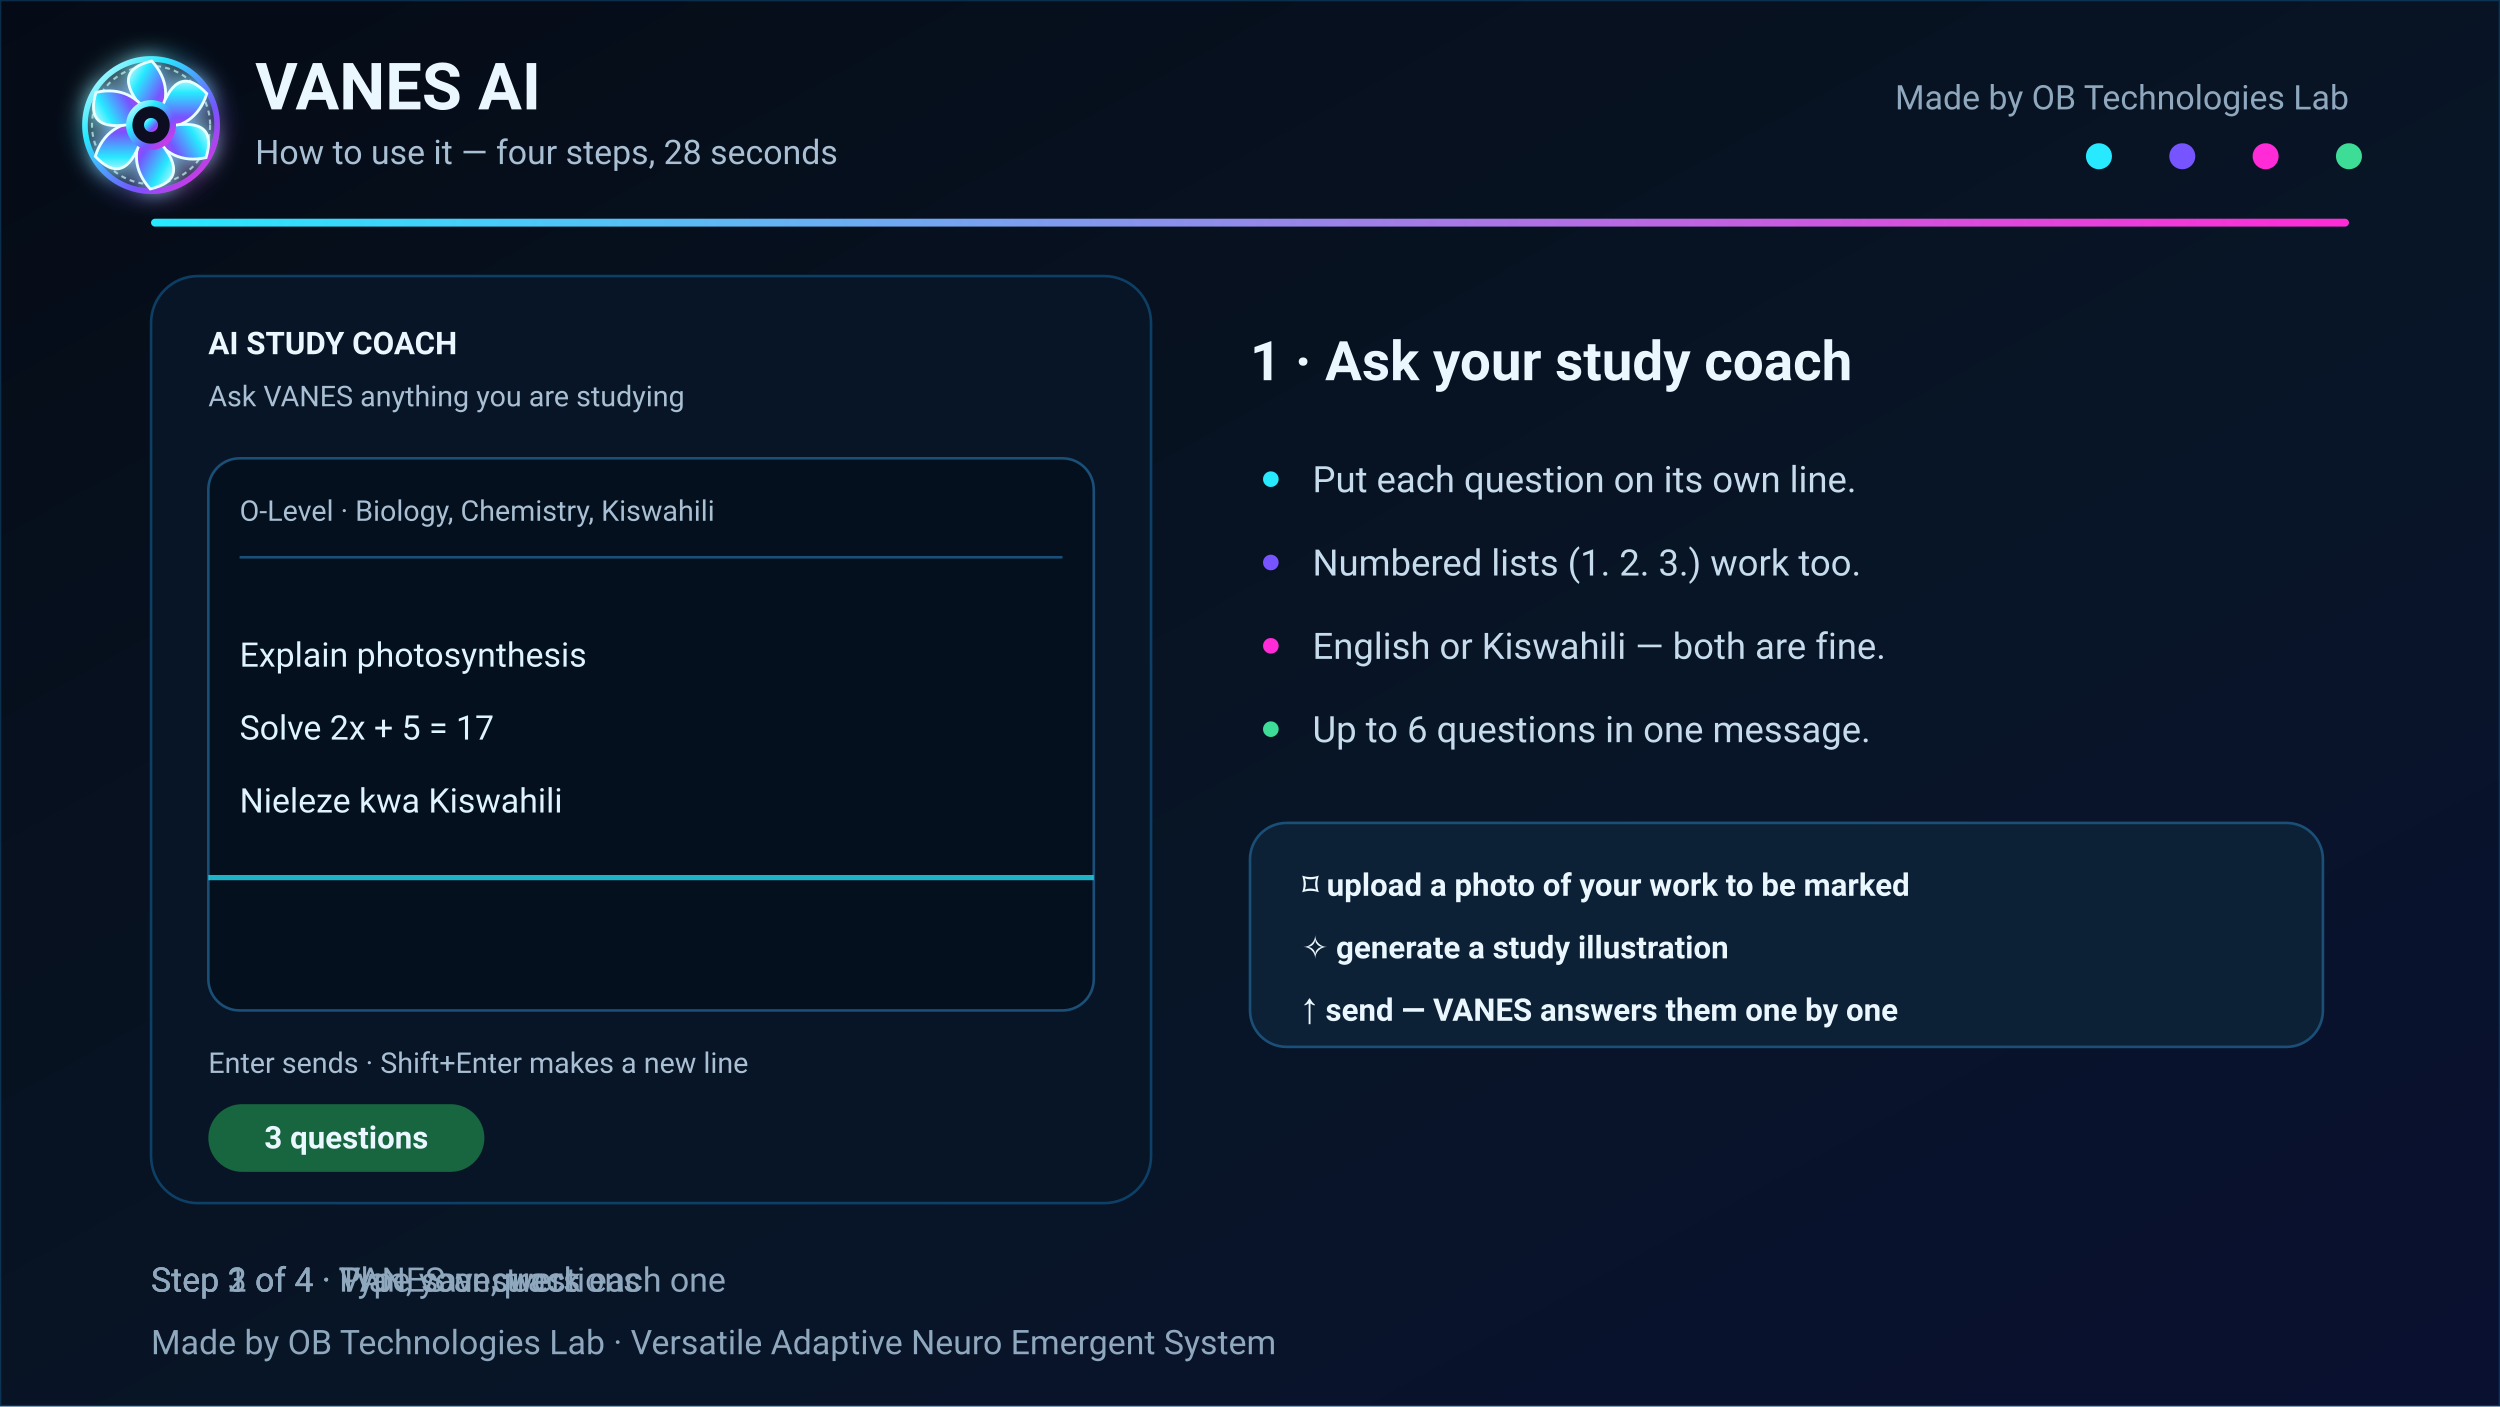
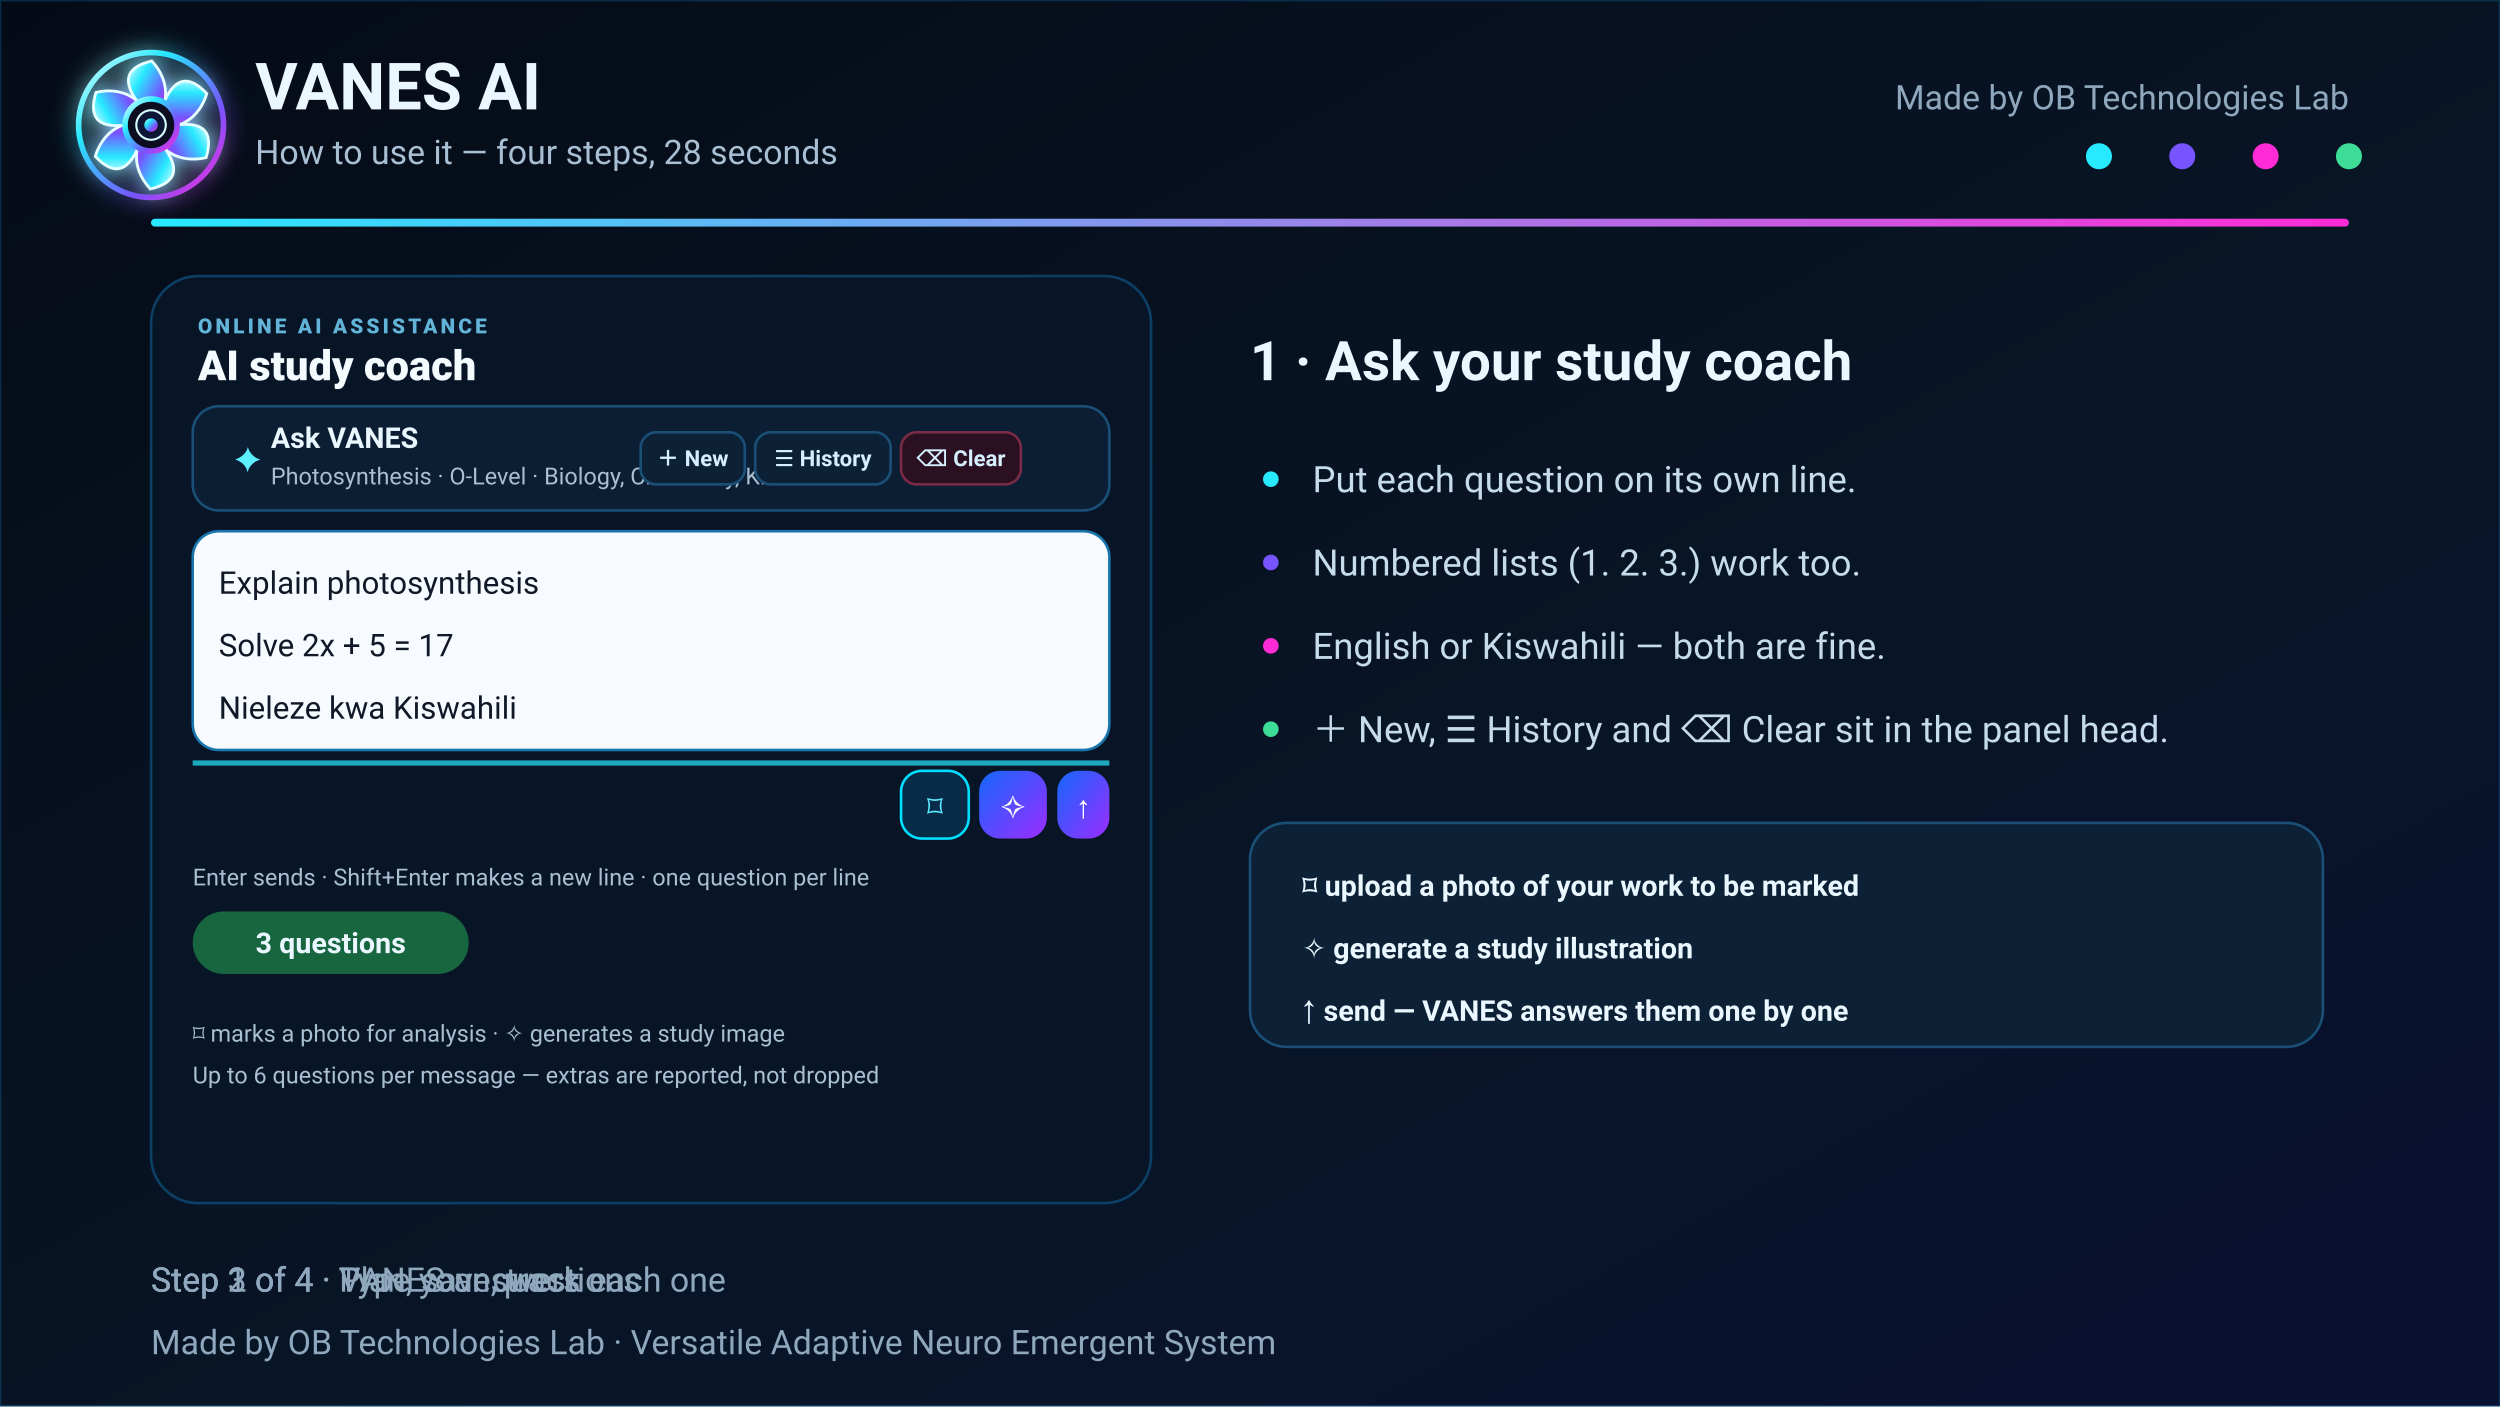
<svg xmlns="http://www.w3.org/2000/svg" viewBox="0 0 960 540" role="img" aria-labelledby="vdTitle vdDesc" preserveAspectRatio="xMidYMid meet">
  <defs>
    <linearGradient id="vdBg" x1="0" y1="0" x2="1" y2="1">
      <stop offset="0" stop-color="#050b16" />
      <stop offset=".55" stop-color="#081526" />
      <stop offset="1" stop-color="#0a1030" />
    </linearGradient>
    <linearGradient id="vdNeon" x1="0" y1="0" x2="1" y2="1">
      <stop offset="0" stop-color="#eaffff" />
      <stop offset=".3" stop-color="#27e9ff" />
      <stop offset=".68" stop-color="#7654ff" />
      <stop offset="1" stop-color="#ff2bd6" />
    </linearGradient>
    <linearGradient id="vdBar" x1="0" y1="0" x2="1" y2="0">
      <stop offset="0" stop-color="#27e9ff" />
      <stop offset="1" stop-color="#ff2bd6" />
    </linearGradient>
+     <linearGradient id="vdBtn" x1="0" y1="0" x2="1" y2="1">
+       <stop offset="0" stop-color="#1468ff" />
+       <stop offset="1" stop-color="#9c2cff" />
+     </linearGradient>
    <filter id="vdGlow" x="-60%" y="-60%" width="220%" height="220%">
      <feGaussianBlur stdDeviation="4" result="b" />
      <feMerge>
        <feMergeNode in="b" />
        <feMergeNode in="SourceGraphic" />
      </feMerge>
    </filter>
    <clipPath id="vdType1">
-       <rect x="84" y="238" width="290" height="26">
-         <animate attributeName="width" dur="28s" repeatCount="indefinite" values="0;0;290;290" keyTimes="0;.032;.079;1" />
+       <rect x="82" y="212" width="340" height="22">
+         <animate attributeName="width" dur="28s" repeatCount="indefinite" values="0;0;340;340" keyTimes="0;.032;.079;1" />
      </rect>
    </clipPath>
    <clipPath id="vdType2">
-       <rect x="84" y="266" width="290" height="26">
-         <animate attributeName="width" dur="28s" repeatCount="indefinite" values="0;0;290;290" keyTimes="0;.082;.129;1" />
+       <rect x="82" y="236" width="340" height="22">
+         <animate attributeName="width" dur="28s" repeatCount="indefinite" values="0;0;340;340" keyTimes="0;.082;.129;1" />
      </rect>
    </clipPath>
    <clipPath id="vdType3">
-       <rect x="84" y="294" width="290" height="26">
-         <animate attributeName="width" dur="28s" repeatCount="indefinite" values="0;0;290;290" keyTimes="0;.132;.179;1" />
+       <rect x="82" y="260" width="340" height="22">
+         <animate attributeName="width" dur="28s" repeatCount="indefinite" values="0;0;340;340" keyTimes="0;.132;.179;1" />
      </rect>
    </clipPath>
  </defs>
  <style>
  .vd-h{font:600 25px "Segoe UI",Roboto,Helvetica,Arial,sans-serif;fill:#eaf7ff}
  .vd-sub{font:400 13px "Segoe UI",Roboto,Helvetica,Arial,sans-serif;fill:#a9bfd3}
  .vd-step{font:600 21px "Segoe UI",Roboto,Helvetica,Arial,sans-serif;fill:#eaf7ff}
  .vd-body{font:400 14px "Segoe UI",Roboto,Helvetica,Arial,sans-serif;fill:#c6dced}
  .vd-cap{font:400 13px "Segoe UI",Roboto,Helvetica,Arial,sans-serif;fill:#8fa8bd}
-   .vd-ui{font:600 12px "Segoe UI",Roboto,Helvetica,Arial,sans-serif;fill:#eaf7ff}
-   .vd-uism{font:400 11px "Segoe UI",Roboto,Helvetica,Arial,sans-serif;fill:#a9bfd3}
-   .vd-q{font:400 13px "Segoe UI",Roboto,Helvetica,Arial,sans-serif;fill:#dff4ff}
-   .vd-a{font:400 12px "Segoe UI",Roboto,Helvetica,Arial,sans-serif;fill:#c6dced}
+   .vd-eb{font:800 8px "Segoe UI",Roboto,Helvetica,Arial,sans-serif;fill:#63b4d9;letter-spacing:1.2px}
+   .vd-h1{font:800 16px "Segoe UI",Roboto,Helvetica,Arial,sans-serif;fill:#f4fbff}
+   .vd-ui{font:600 11px "Segoe UI",Roboto,Helvetica,Arial,sans-serif;fill:#eaf7ff}
+   .vd-btn{font:700 8.5px "Segoe UI",Roboto,Helvetica,Arial,sans-serif;fill:#d5efff}
+   .vd-uism{font:400 9px "Segoe UI",Roboto,Helvetica,Arial,sans-serif;fill:#a9bfd3}
+   .vd-q{font:400 12px "Segoe UI",Roboto,Helvetica,Arial,sans-serif;fill:#111827}
+   .vd-qb{font:400 11px "Segoe UI",Roboto,Helvetica,Arial,sans-serif;fill:#ffffff}
+   .vd-a{font:400 10.5px "Segoe UI",Roboto,Helvetica,Arial,sans-serif;fill:#c6dced}
  .vd-card{fill:#081526;stroke:#126da8;stroke-opacity:.5}
-   .vd-in{fill:#04101e;stroke:#1a4f77}
+   .vd-in{fill:#f7fbff;stroke:#1975ad}
  .vd-pill{fill:#0d2136;stroke:#1a4f77}
+   .vd-bar{fill:#0b1e33;stroke:#1a4f77}
</style>
  <rect width="960" height="540" fill="url(#vdBg)" />
  <rect width="960" height="540" fill="none" stroke="#126da8" stroke-opacity=".35" />
  <g transform="translate(58,48)" filter="url(#vdGlow)">
    <g transform="scale(.135)">
-       <circle r="188" fill="none" stroke="url(#vdNeon)" stroke-width="16" />
-       <circle r="168" fill="none" stroke="#cfffff" stroke-width="6" stroke-dasharray="14 12" opacity=".65" />
+       <circle r="206" fill="none" stroke="url(#vdNeon)" stroke-width="16" />
      <g fill="url(#vdNeon)" stroke="#e6ffff" stroke-width="8">
        <path d="M-18-40C-90-122-74-164 2-182c48 52 50 112 18 164-12 15-24 22-38 18Z" />
        <path d="M-18-40C-90-122-74-164 2-182c48 52 50 112 18 164-12 15-24 22-38 18Z" transform="rotate(60)" />
        <path d="M-18-40C-90-122-74-164 2-182c48 52 50 112 18 164-12 15-24 22-38 18Z" transform="rotate(120)" />
        <path d="M-18-40C-90-122-74-164 2-182c48 52 50 112 18 164-12 15-24 22-38 18Z" transform="rotate(180)" />
        <path d="M-18-40C-90-122-74-164 2-182c48 52 50 112 18 164-12 15-24 22-38 18Z" transform="rotate(240)" />
        <path d="M-18-40C-90-122-74-164 2-182c48 52 50 112 18 164-12 15-24 22-38 18Z" transform="rotate(300)" />
      </g>
-       <circle r="62" fill="#070d20" stroke="url(#vdNeon)" stroke-width="18" />
-       <circle r="20" fill="url(#vdNeon)" />
+       <circle r="74" fill="#070d20" stroke="url(#vdNeon)" stroke-width="16" />
+       <circle r="42" fill="#101936" stroke="#d7fbff" stroke-width="6" />
+       <circle r="19" fill="url(#vdNeon)" />
    </g>
    <animateTransform attributeName="transform" type="rotate" from="0" to="360" dur="28s" repeatCount="indefinite" additive="sum" />
  </g>
  <text class="vd-h" x="98" y="42">VANES AI</text>
  <text class="vd-sub" x="98" y="63">How to use it — four steps, 28 seconds</text>
  <text class="vd-cap" x="902" y="42" text-anchor="end">Made by OB Technologies Lab</text>
  <circle cx="806" cy="60" r="5" fill="#27e9ff">
    <animate attributeName="opacity" dur="28s" repeatCount="indefinite" values="1;1;.25;.25;.25;1" keyTimes="0;.24;.25;.99;.999;1" />
  </circle>
  <circle cx="838" cy="60" r="5" fill="#7654ff">
    <animate attributeName="opacity" dur="28s" repeatCount="indefinite" values=".25;.25;1;1;.25;.25" keyTimes="0;.249;.25;.49;.5;1" />
  </circle>
  <circle cx="870" cy="60" r="5" fill="#ff2bd6">
    <animate attributeName="opacity" dur="28s" repeatCount="indefinite" values=".25;.25;1;1;.25;.25" keyTimes="0;.499;.5;.74;.75;1" />
  </circle>
  <circle cx="902" cy="60" r="5" fill="#3ddc97">
    <animate attributeName="opacity" dur="28s" repeatCount="indefinite" values=".25;.25;1;1;.25" keyTimes="0;.749;.75;.99;1" />
  </circle>
  <rect x="58" y="84" width="844" height="3" rx="1.5" fill="#12293f" />
  <rect x="58" y="84" width="844" height="3" rx="1.5" fill="url(#vdBar)">
    <animate attributeName="width" dur="28s" repeatCount="indefinite" values="0;844" keyTimes="0;1" />
  </rect>
  <g opacity="1">
    <animate attributeName="opacity" dur="28s" repeatCount="indefinite" values="0;1;1;0;0" keyTimes="0;.004;.24;.25;1" />
    <rect class="vd-card" x="58" y="106" width="384" height="356" rx="18" />
-     <text class="vd-ui" x="80" y="136">AI STUDY COACH</text>
-     <text class="vd-uism" x="80" y="156">Ask VANES anything you are studying</text>
-     <rect class="vd-in" x="80" y="176" width="340" height="212" rx="12" />
-     <text class="vd-uism" x="92" y="200">O-Level · Biology, Chemistry, Kiswahili</text>
-     <line x1="92" y1="214" x2="408" y2="214" stroke="#1a4f77" />
+     <text class="vd-eb" x="76" y="128">ONLINE AI ASSISTANCE</text>
+     <text class="vd-h1" x="76" y="146">AI study coach</text>
+     <rect class="vd-bar" x="74" y="156" width="352" height="40" rx="10" />
+     <text x="90" y="181" font-size="13" fill="#5eefff">✦</text>
+     <text class="vd-ui" x="104" y="172">Ask VANES</text>
+     <text class="vd-uism" x="104" y="186">Photosynthesis · O-Level · Biology, Chemistry, Kiswahili</text>
+     <g>
+       <rect x="246" y="166" width="40" height="20" rx="6" fill="#0d2136" stroke="#1a4f77" />
+       <text class="vd-btn" x="266" y="179" text-anchor="middle">＋ New</text>
+     </g>
+     <g>
+       <rect x="290" y="166" width="52" height="20" rx="6" fill="#0d2136" stroke="#1a4f77" />
+       <text class="vd-btn" x="316" y="179" text-anchor="middle">☰ History</text>
+     </g>
+     <g>
+       <rect x="346" y="166" width="46" height="20" rx="6" fill="#2a1020" stroke="#7a2b45" />
+       <text class="vd-btn" x="369" y="179" text-anchor="middle" fill="#ff9eb5">⌫ Clear</text>
+     </g>
+     <rect class="vd-in" x="74" y="204" width="352" height="84" rx="10" />
    <g clip-path="url(#vdType1)">
-       <text class="vd-q" x="92" y="256">Explain photosynthesis</text>
+       <text class="vd-q" x="84" y="228">Explain photosynthesis</text>
    </g>
    <g clip-path="url(#vdType2)">
-       <text class="vd-q" x="92" y="284">Solve 2x + 5 = 17</text>
+       <text class="vd-q" x="84" y="252">Solve 2x + 5 = 17</text>
    </g>
    <g clip-path="url(#vdType3)">
-       <text class="vd-q" x="92" y="312">Nieleze kwa Kiswahili</text>
-     </g>
-     <rect x="80" y="336" width="340" height="2" fill="#27e9ff" opacity=".75">
-       <animate attributeName="width" dur="28s" repeatCount="indefinite" values="0;0;340;340" keyTimes="0;.032;.179;1" />
+       <text class="vd-q" x="84" y="276">Nieleze kwa Kiswahili</text>
+     </g>
+     <rect x="74" y="292" width="352" height="2" fill="#27e9ff" opacity=".7">
+       <animate attributeName="width" dur="28s" repeatCount="indefinite" values="0;0;352;352" keyTimes="0;.032;.179;1" />
    </rect>
-     <text class="vd-uism" x="80" y="412">Enter sends · Shift+Enter makes a new line</text>
+     <g>
+       <rect x="346" y="296" width="26" height="26" rx="8" fill="#082b48" stroke="#00dfff" />
+       <text x="359" y="314" font-size="12" fill="#5beaff" text-anchor="middle">⌑</text>
+     </g>
+     <g>
+       <rect x="376" y="296" width="26" height="26" rx="8" fill="url(#vdBtn)" />
+       <text x="389" y="314" font-size="12" fill="#fff" text-anchor="middle">✧</text>
+     </g>
+     <g>
+       <rect x="406" y="296" width="20" height="26" rx="8" fill="url(#vdBtn)" />
+       <text x="416" y="314" font-size="12" fill="#fff" text-anchor="middle">↑</text>
+     </g>
+     <text class="vd-uism" x="74" y="340">Enter sends · Shift+Enter makes a new line · one question per line</text>
    <g>
      <animate attributeName="opacity" dur="28s" repeatCount="indefinite" values="0;0;1;1" keyTimes="0;.186;.196;1" />
-       <rect x="80" y="424" width="106" height="26" rx="13" fill="#17663f" />
-       <text class="vd-ui" x="133" y="441" text-anchor="middle">3 questions</text>
-     </g>
+       <rect x="74" y="350" width="106" height="24" rx="12" fill="#17663f" />
+       <text class="vd-ui" x="127" y="366" text-anchor="middle">3 questions</text>
+     </g>
+     <text class="vd-uism" x="74" y="400">⌑ marks a photo for analysis · ✧ generates a study image</text>
+     <text class="vd-uism" x="74" y="416">Up to 6 questions per message — extras are reported, not dropped</text>
    <text class="vd-step" x="480" y="146">1 · Ask your study coach</text>
    <g>
      <animate attributeName="opacity" dur="28s" repeatCount="indefinite" values="0;0;1;1" keyTimes="0;.039;.05;1" />
      <circle cx="488" cy="184" r="3" fill="#27e9ff" />
      <text class="vd-body" x="504" y="189">Put each question on its own line.</text>
    </g>
    <g>
      <animate attributeName="opacity" dur="28s" repeatCount="indefinite" values="0;0;1;1" keyTimes="0;.089;.1;1" />
      <circle cx="488" cy="216" r="3" fill="#7654ff" />
      <text class="vd-body" x="504" y="221">Numbered lists (1. 2. 3.) work too.</text>
    </g>
    <g>
      <animate attributeName="opacity" dur="28s" repeatCount="indefinite" values="0;0;1;1" keyTimes="0;.139;.15;1" />
      <circle cx="488" cy="248" r="3" fill="#ff2bd6" />
      <text class="vd-body" x="504" y="253">English or Kiswahili — both are fine.</text>
    </g>
    <g>
      <animate attributeName="opacity" dur="28s" repeatCount="indefinite" values="0;0;1;1" keyTimes="0;.193;.204;1" />
      <circle cx="488" cy="280" r="3" fill="#3ddc97" />
-       <text class="vd-body" x="504" y="285">Up to 6 questions in one message.</text>
+       <text class="vd-body" x="504" y="285">＋ New, ☰ History and ⌫ Clear sit in the panel head.</text>
    </g>
    <g>
      <animate attributeName="opacity" dur="28s" repeatCount="indefinite" values="0;0;1;1" keyTimes="0;.214;.225;1" />
      <rect class="vd-pill" x="480" y="316" width="412" height="86" rx="14" />
      <text class="vd-ui" x="500" y="344">⌑  upload a photo of your work to be marked</text>
      <text class="vd-ui" x="500" y="368">✧  generate a study illustration</text>
      <text class="vd-ui" x="500" y="392">↑  send — VANES answers them one by one</text>
    </g>
  </g>
  <g opacity="0">
    <animate attributeName="opacity" dur="28s" repeatCount="indefinite" values="0;0;1;1;0;0" keyTimes="0;.25;.254;.49;.5;1" />
    <rect class="vd-card" x="58" y="106" width="404" height="356" rx="18" />
-     <text class="vd-ui" x="80" y="134">PHOTOSYNTHESIS · BIOLOGY</text>
+     <rect class="vd-bar" x="74" y="118" width="372" height="34" rx="9" />
+     <text x="88" y="139" font-size="12" fill="#5eefff">✦</text>
+     <text class="vd-ui" x="100" y="132">Ask VANES</text>
+     <text class="vd-uism" x="100" y="145">Photosynthesis · O-Level · Biology, Chemistry, Kiswahili</text>
+     <g>
+       <rect x="352" y="126" width="46" height="19" rx="6" fill="#2a1020" stroke="#7a2b45" />
+       <text class="vd-btn" x="375" y="139" text-anchor="middle" fill="#ff9eb5">⌫ Clear</text>
+     </g>
+     <g>
+       <rect x="300" y="126" width="48" height="19" rx="6" fill="#0d2136" stroke="#1a4f77" />
+       <text class="vd-btn" x="324" y="139" text-anchor="middle">☰ History</text>
+     </g>
    <g>
      <animate attributeName="opacity" dur="28s" repeatCount="indefinite" values="0;0;1;1" keyTimes="0;.264;.275;1" />
-       <rect x="238" y="146" width="204" height="26" rx="13" fill="#7d35ff" fill-opacity=".28" stroke="#7d35ff" />
-       <text class="vd-q" x="432" y="163" text-anchor="end">Explain photosynthesis</text>
-       <rect x="80" y="180" width="330" height="60" rx="12" fill="#0d2136" stroke="#1a4f77" />
-       <text class="vd-a" x="94" y="202">Plants use light energy, carbon dioxide and water</text>
-       <text class="vd-a" x="94" y="221">to make glucose and release oxygen.</text>
+       <rect class="vd-bar" x="74" y="158" width="372" height="46" rx="9" />
+       <text class="vd-uism" x="84" y="172" fill="#8feaff">Answering question 2 of 3 separately</text>
+       <g>
+         <rect x="84" y="178" width="112" height="18" rx="9" fill="#0f2b1e" stroke="#2c7a52" />
+         <text class="vd-btn" x="92" y="190" fill="#7ee2ae">1 ✓ Explain photosyn…</text>
+       </g>
+       <g>
+         <rect x="202" y="178" width="112" height="18" rx="9" fill="#12233d" stroke="#27e9ff" />
+         <text class="vd-btn" x="210" y="190" fill="#9fe9ff">2 … Solve 2x + 5 = 17</text>
+       </g>
+       <g>
+         <rect x="320" y="178" width="112" height="18" rx="9" fill="#0d2136" stroke="#1a4f77" />
+         <text class="vd-btn" x="328" y="190" fill="#8fa8bd">3 · Nieleze kwa Kisw…</text>
+       </g>
+     </g>
+     <g>
+       <animate attributeName="opacity" dur="28s" repeatCount="indefinite" values="0;0;1;1" keyTimes="0;.264;.275;1" />
+       <rect x="246" y="212" width="186" height="22" rx="11" fill="#6356c9" />
+       <text class="vd-qb" x="424" y="227" text-anchor="end">Explain photosynthesis</text>
+       <rect x="74" y="240" width="20" height="20" rx="6" fill="#062b49" stroke="#00a9dc" />
+       <text x="84" y="254" font-size="10" fill="#6cecff" text-anchor="middle">✦</text>
+       <rect x="100" y="238" width="274" height="42" rx="10" fill="#202b3b" />
+       <text class="vd-a" x="112" y="255">Plants use light energy, carbon dioxide and</text>
+       <text class="vd-a" x="112" y="271">water to make glucose and release oxygen.</text>
    </g>
    <g>
      <animate attributeName="opacity" dur="28s" repeatCount="indefinite" values="0;0;1;1" keyTimes="0;.329;.339;1" />
-       <rect x="272" y="250" width="170" height="26" rx="13" fill="#7d35ff" fill-opacity=".28" stroke="#7d35ff" />
-       <text class="vd-q" x="432" y="267" text-anchor="end">Solve 2x + 5 = 17</text>
-       <rect x="80" y="284" width="330" height="46" rx="12" fill="#0d2136" stroke="#1a4f77" />
-       <text class="vd-a" x="94" y="304">2x = 12, so x = 6.</text>
-       <text class="vd-a" x="94" y="322">Check: 2(6) + 5 = 17 ✓</text>
+       <rect x="276" y="288" width="156" height="22" rx="11" fill="#6356c9" />
+       <text class="vd-qb" x="424" y="303" text-anchor="end">Solve 2x + 5 = 17</text>
+       <rect x="74" y="316" width="20" height="20" rx="6" fill="#062b49" stroke="#00a9dc" />
+       <text x="84" y="330" font-size="10" fill="#6cecff" text-anchor="middle">✦</text>
+       <rect x="100" y="314" width="274" height="36" rx="10" fill="#202b3b" />
+       <text class="vd-a" x="112" y="330">2x = 12, so x = 6.</text>
+       <text class="vd-a" x="112" y="344">Check: 2(6) + 5 = 17 ✓</text>
    </g>
    <g>
      <animate attributeName="opacity" dur="28s" repeatCount="indefinite" values="0;0;1;1" keyTimes="0;.393;.404;1" />
-       <rect x="252" y="340" width="190" height="26" rx="13" fill="#7d35ff" fill-opacity=".28" stroke="#7d35ff" />
-       <text class="vd-q" x="432" y="357" text-anchor="end">Nieleze kwa Kiswahili</text>
-       <rect x="80" y="374" width="330" height="60" rx="12" fill="#0d2136" stroke="#1a4f77" />
-       <text class="vd-a" x="94" y="396">Fotosintesis ni mchakato ambao mimea</text>
-       <text class="vd-a" x="94" y="415">hutumia nuru kutengeneza chakula chake.</text>
-     </g>
-     <text class="vd-uism" x="80" y="452">
-       <animate attributeName="opacity" dur="28s" repeatCount="indefinite" values="0;0;1;1" keyTimes="0;.45;.461;1" />Clear wipes the conversation — press it twice to confirm.</text>
+       <rect x="256" y="358" width="176" height="22" rx="11" fill="#6356c9" />
+       <text class="vd-qb" x="424" y="373" text-anchor="end">Nieleze kwa Kiswahili</text>
+       <rect x="74" y="386" width="20" height="20" rx="6" fill="#062b49" stroke="#00a9dc" />
+       <text x="84" y="400" font-size="10" fill="#6cecff" text-anchor="middle">✦</text>
+       <rect x="100" y="384" width="274" height="42" rx="10" fill="#202b3b" />
+       <text class="vd-a" x="112" y="401">Fotosintesis ni mchakato ambao mimea hutumia</text>
+       <text class="vd-a" x="112" y="417">nuru kutengeneza chakula chake.</text>
+     </g>
+     <text class="vd-uism" x="74" y="448">
+       <animate attributeName="opacity" dur="28s" repeatCount="indefinite" values="0;0;1;1" keyTimes="0;.45;.461;1" />⌫ Clear needs a second press within 3.5s — a mis-tap cannot wipe a session.</text>
    <text class="vd-step" x="496" y="146">2 · Each one answered separately</text>
    <rect class="vd-card" x="496" y="164" width="406" height="200" rx="16" />
-     <text class="vd-ui" x="518" y="192">ANSWER QUEUE</text>
+     <text class="vd-ui" x="518" y="192">ANSWER QUEUE — HOW TURNS RUN</text>
    <g>
      <animate attributeName="opacity" dur="28s" repeatCount="indefinite" values="0;0;1;1" keyTimes="0;.271;.282;1" />
      <rect class="vd-pill" x="518" y="206" width="362" height="38" rx="10" />
      <text class="vd-body" x="534" y="230">Q1 · Explain photosynthesis</text>
      <text class="vd-uism" x="866" y="230" text-anchor="end">
        <animate attributeName="opacity" dur="28s" repeatCount="indefinite" values="0;0;1;1;0;0" keyTimes="0;.271;.282;.314;.325;1" />waiting</text>
      <text class="vd-uism" x="866" y="230" text-anchor="end" fill="#3ddc97">
        <animate attributeName="opacity" dur="28s" repeatCount="indefinite" values="0;0;1;1" keyTimes="0;.314;.325;1" />done ✓</text>
    </g>
    <g>
      <animate attributeName="opacity" dur="28s" repeatCount="indefinite" values="0;0;1;1" keyTimes="0;.336;.346;1" />
      <rect class="vd-pill" x="518" y="252" width="362" height="38" rx="10" />
      <text class="vd-body" x="534" y="276">Q2 · Solve 2x + 5 = 17</text>
      <text class="vd-uism" x="866" y="276" text-anchor="end" fill="#27e9ff">
        <animate attributeName="opacity" dur="28s" repeatCount="indefinite" values="0;0;1;1;0;0" keyTimes="0;.336;.346;.379;.389;1" />answering…</text>
      <text class="vd-uism" x="866" y="276" text-anchor="end" fill="#3ddc97">
        <animate attributeName="opacity" dur="28s" repeatCount="indefinite" values="0;0;1;1" keyTimes="0;.379;.389;1" />done ✓</text>
    </g>
    <g>
      <animate attributeName="opacity" dur="28s" repeatCount="indefinite" values="0;0;1;1" keyTimes="0;.4;.411;1" />
      <rect class="vd-pill" x="518" y="298" width="362" height="38" rx="10" />
      <text class="vd-body" x="534" y="322">Q3 · Nieleze kwa Kiswahili</text>
      <text class="vd-uism" x="866" y="322" text-anchor="end" fill="#27e9ff">
        <animate attributeName="opacity" dur="28s" repeatCount="indefinite" values="0;0;1;1;0;0" keyTimes="0;.4;.411;.443;.454;1" />answering…</text>
      <text class="vd-uism" x="866" y="322" text-anchor="end" fill="#3ddc97">
        <animate attributeName="opacity" dur="28s" repeatCount="indefinite" values="0;0;1;1" keyTimes="0;.443;.454;1" />done ✓</text>
    </g>
    <text class="vd-body" x="518" y="392">
      <animate attributeName="opacity" dur="28s" repeatCount="indefinite" values="0;0;1;1" keyTimes="0;.457;.468;1" />Every answer keeps the questions before it as context,</text>
    <text class="vd-body" x="518" y="414">
      <animate attributeName="opacity" dur="28s" repeatCount="indefinite" values="0;0;1;1" keyTimes="0;.464;.475;1" />so “now in Kiswahili” still refers to the right topic.</text>
  </g>
  <g opacity="0">
    <animate attributeName="opacity" dur="28s" repeatCount="indefinite" values="0;0;1;1;0;0" keyTimes="0;.5;.504;.74;.75;1" />
    <rect class="vd-card" x="58" y="106" width="404" height="356" rx="18" />
-     <text class="vd-ui" x="80" y="134">STUDY PLAN · BIOLOGY · 45 MIN</text>
-     <g>
-       <animate attributeName="opacity" dur="28s" repeatCount="indefinite" values="0;0;1;1" keyTimes="0;.521;.532;1" />
-       <rect class="vd-pill" x="80" y="150" width="360" height="44" rx="11" />
-       <text class="vd-ui" x="98" y="176" fill="#27e9ff">01</text>
-       <text class="vd-body" x="128" y="170">Read: structure of a leaf</text>
-       <text class="vd-uism" x="128" y="187">10 min</text>
+     <text class="vd-eb" x="76" y="128">STUDY PLANNER</text>
+     <text class="vd-h1" x="76" y="146">Make a study plan</text>
+     <g>
+       <animate attributeName="opacity" dur="28s" repeatCount="indefinite" values="0;0;1;1" keyTimes="0;.51;.521;1" />
+       <text class="vd-uism" x="76" y="164">SUBJECT</text>
+       <rect class="vd-pill" x="76" y="170" width="168" height="26" rx="8" />
+       <text class="vd-ui" x="88" y="187">Biology</text>
+       <text class="vd-uism" x="254" y="164">GOAL</text>
+       <rect class="vd-pill" x="254" y="170" width="172" height="26" rx="8" />
+       <text class="vd-ui" x="266" y="187">Understand photosynthesis</text>
+       <text class="vd-uism" x="76" y="212">TIME (MIN)</text>
+       <rect class="vd-pill" x="76" y="218" width="80" height="26" rx="8" />
+       <text class="vd-ui" x="88" y="235">45</text>
+       <rect x="166" y="218" width="116" height="26" rx="8" fill="url(#vdBtn)" />
+       <text class="vd-ui" x="224" y="235" text-anchor="middle">Create my plan</text>
    </g>
    <g>
      <animate attributeName="opacity" dur="28s" repeatCount="indefinite" values="0;0;1;1" keyTimes="0;.543;.554;1" />
-       <rect class="vd-pill" x="80" y="202" width="360" height="44" rx="11" />
-       <text class="vd-ui" x="98" y="228" fill="#7654ff">02</text>
-       <text class="vd-body" x="128" y="222">Draw and label the diagram</text>
-       <text class="vd-uism" x="128" y="239">12 min</text>
-     </g>
-     <g>
-       <animate attributeName="opacity" dur="28s" repeatCount="indefinite" values="0;0;1;1" keyTimes="0;.564;.575;1" />
-       <rect class="vd-pill" x="80" y="254" width="360" height="44" rx="11" />
-       <text class="vd-ui" x="98" y="280" fill="#ff2bd6">03</text>
-       <text class="vd-body" x="128" y="274">Practise 5 CSEE questions</text>
-       <text class="vd-uism" x="128" y="291">15 min</text>
-     </g>
-     <g>
-       <animate attributeName="opacity" dur="28s" repeatCount="indefinite" values="0;0;1;1" keyTimes="0;.586;.596;1" />
-       <rect x="80" y="312" width="176" height="34" rx="17" fill="#12385c" stroke="#27e9ff" />
-       <text class="vd-ui" x="168" y="334" text-anchor="middle">Save to Shelf</text>
-       <rect x="266" y="312" width="174" height="34" rx="17" fill="#7d35ff" />
-       <text class="vd-ui" x="353" y="334" text-anchor="middle">Start ▶</text>
+       <rect class="vd-pill" x="76" y="256" width="350" height="118" rx="11" />
+       <text class="vd-ui" x="92" y="278" fill="#63eaff">BIOLOGY · 45 MIN PLAN</text>
+       <text class="vd-a" x="92" y="298">01 · Read: structure of a leaf — 10 min</text>
+       <text class="vd-a" x="92" y="316">02 · Draw and label the diagram — 12 min</text>
+       <text class="vd-a" x="92" y="334">03 · Practise 5 CSEE questions — 15 min</text>
+       <rect x="92" y="344" width="180" height="22" rx="7" fill="#172653" stroke="#1a4f77" />
+       <text class="vd-btn" x="182" y="359" text-anchor="middle">Save this study plan to Shelf</text>
+       <rect x="280" y="344" width="64" height="22" rx="7" fill="url(#vdBtn)" />
+       <text class="vd-btn" x="312" y="359" text-anchor="middle" fill="#fff">Start ▶</text>
    </g>
    <g>
      <animate attributeName="opacity" dur="28s" repeatCount="indefinite" values="0;0;1;1" keyTimes="0;.614;.625;1" />
-       <rect x="80" y="362" width="360" height="36" rx="18" fill="#17663f" />
-       <text class="vd-ui" x="260" y="385" text-anchor="middle">Study plan saved to your Study Shelf ✓</text>
-     </g>
-     <text class="vd-uism" x="80" y="424">
-       <animate attributeName="opacity" dur="28s" repeatCount="indefinite" values="0;0;1;1" keyTimes="0;.643;.654;1" />Print it or download as Markdown · works offline once installed</text>
+       <rect x="76" y="384" width="350" height="30" rx="15" fill="#17663f" />
+       <text class="vd-ui" x="251" y="403" text-anchor="middle">Study plan saved to your Study Shelf ✓</text>
+     </g>
+     <text class="vd-uism" x="76" y="436">
+       <animate attributeName="opacity" dur="28s" repeatCount="indefinite" values="0;0;1;1" keyTimes="0;.643;.654;1" />Start opens the workspace and begins timing the session</text>
    <text class="vd-step" x="496" y="146">3 · Plan it, save it, track it</text>
-     <rect class="vd-card" x="496" y="164" width="406" height="196" rx="16" />
-     <text class="vd-ui" x="518" y="192">STUDY SHELF</text>
+     <rect class="vd-card" x="496" y="164" width="406" height="232" rx="16" />
+     <text class="vd-eb" x="518" y="188">YOUR STUDY SHELF</text>
+     <text class="vd-ui" x="518" y="206" font-size="14">Saved study sessions</text>
+     <g>
+       <rect x="846" y="176" width="34" height="34" rx="10" fill="#0d2136" stroke="#1b769c" />
+       <text class="vd-ui" x="863" y="198" text-anchor="middle" fill="#63eaff">1<animate attributeName="opacity" dur="28s" repeatCount="indefinite" values="1;1;0;0" keyTimes="0;.61;.62;1" />
+       </text>
+       <text class="vd-ui" x="863" y="198" text-anchor="middle" fill="#63eaff" opacity="0">2<animate attributeName="opacity" dur="28s" repeatCount="indefinite" values="0;0;1;1" keyTimes="0;.614;.625;1" />
+       </text>
+     </g>
    <g>
      <animate attributeName="opacity" dur="28s" repeatCount="indefinite" values="0;0;1;1" keyTimes="0;.621;.632;1" />
-       <rect class="vd-pill" x="518" y="206" width="362" height="60" rx="12" />
-       <text class="vd-body" x="536" y="230">Biology — Photosynthesis</text>
-       <text class="vd-uism" x="536" y="250" fill="#27e9ff">
+       <rect class="vd-pill" x="518" y="218" width="362" height="78" rx="12" />
+       <rect x="530" y="230" width="24" height="24" rx="7" fill="#0b2237" stroke="#276789" />
+       <text x="542" y="247" font-size="11" fill="#63eaff" text-anchor="middle">✦</text>
+       <text class="vd-body" x="564" y="242">Biology — Photosynthesis</text>
+       <text class="vd-uism" x="564" y="257">O-Level · 45 min plan</text>
+       <text class="vd-uism" x="564" y="272" fill="#63eaff">
+         <animate attributeName="opacity" dur="28s" repeatCount="indefinite" values="0;0;1;1;0;0" keyTimes="0;.621;.632;.7;.711;1" />Total studied: 0:05</text>
+       <text class="vd-uism" x="564" y="272" fill="#63eaff" opacity="0">Total studied: 0:31<animate attributeName="opacity" dur="28s" repeatCount="indefinite" values="0;0;1;1" keyTimes="0;.7;.711;1" />
+       </text>
+       <rect x="760" y="230" width="104" height="17" rx="8" fill="#0f2b1e" stroke="#2c7a52" />
+       <text class="vd-btn" x="812" y="242" text-anchor="middle" fill="#7ee2ae">
        <animate attributeName="opacity" dur="28s" repeatCount="indefinite" values="0;0;1;1;0;0" keyTimes="0;.621;.632;.7;.711;1" />In progress</text>
-       <text class="vd-uism" x="536" y="250" fill="#3ddc97">
-         <animate attributeName="opacity" dur="28s" repeatCount="indefinite" values="0;0;1;1" keyTimes="0;.7;.711;1" />Completed</text>
-       <text class="vd-ui" x="862" y="240" text-anchor="end" fill="#27e9ff">
-         <animate attributeName="opacity" dur="28s" repeatCount="indefinite" values="0;0;1;1;0;0" keyTimes="0;.621;.632;.664;.675;1" />0:05</text>
-       <text class="vd-ui" x="862" y="240" text-anchor="end" fill="#27e9ff">
-         <animate attributeName="opacity" dur="28s" repeatCount="indefinite" values="0;0;1;1;0;0" keyTimes="0;.664;.675;.7;.711;1" />0:18</text>
-       <text class="vd-ui" x="862" y="240" text-anchor="end" fill="#3ddc97">
-         <animate attributeName="opacity" dur="28s" repeatCount="indefinite" values="0;0;1;1" keyTimes="0;.7;.711;1" />0:31</text>
+       <rect x="760" y="230" width="104" height="17" rx="8" fill="#0f2b1e" stroke="#2c7a52" opacity="0">
+         <animate attributeName="opacity" dur="28s" repeatCount="indefinite" values="0;0;1;1" keyTimes="0;.7;.711;1" />
+       </rect>
+       <text class="vd-btn" x="812" y="242" text-anchor="middle" fill="#7ee2ae" opacity="0">Completed<animate attributeName="opacity" dur="28s" repeatCount="indefinite" values="0;0;1;1" keyTimes="0;.7;.711;1" />
+       </text>
+       <rect x="760" y="256" width="104" height="20" rx="7" fill="#0b1d30" stroke="#285776" />
+       <text class="vd-btn" x="812" y="270" text-anchor="middle" fill="#a9f3ff">Study again →</text>
    </g>
    <g>
      <animate attributeName="opacity" dur="28s" repeatCount="indefinite" values="0;0;1;1" keyTimes="0;.65;.661;1" />
-       <rect class="vd-pill" x="518" y="276" width="362" height="60" rx="12" />
-       <text class="vd-body" x="536" y="300">Basic Mathematics — Algebra</text>
-       <text class="vd-uism" x="536" y="320">Ready</text>
-       <text class="vd-ui" x="862" y="310" text-anchor="end" fill="#8fa8bd">Study again</text>
-     </g>
-     <text class="vd-body" x="496" y="392">
+       <rect class="vd-pill" x="518" y="304" width="362" height="78" rx="12" />
+       <rect x="530" y="316" width="24" height="24" rx="7" fill="#0b2237" stroke="#276789" />
+       <text x="542" y="333" font-size="11" fill="#63eaff" text-anchor="middle">✦</text>
+       <text class="vd-body" x="564" y="328">Basic Mathematics — Algebra</text>
+       <text class="vd-uism" x="564" y="343">O-Level · 30 min plan</text>
+       <text class="vd-uism" x="564" y="358" fill="#63eaff">Total studied: 0:00</text>
+       <rect x="760" y="316" width="104" height="17" rx="8" fill="#0d2136" stroke="#285776" />
+       <text class="vd-btn" x="812" y="328" text-anchor="middle" fill="#8fa8bd">Ready</text>
+       <rect x="760" y="342" width="104" height="20" rx="7" fill="#0b1d30" stroke="#285776" />
+       <text class="vd-btn" x="812" y="356" text-anchor="middle" fill="#a9f3ff">Study again →</text>
+     </g>
+     <text class="vd-body" x="496" y="418">
      <animate attributeName="opacity" dur="28s" repeatCount="indefinite" values="0;0;1;1" keyTimes="0;.714;.725;1" />Finishing a session writes the minutes to the dashboard:</text>
-     <text class="vd-body" x="496" y="414">
+     <text class="vd-body" x="496" y="440">
      <animate attributeName="opacity" dur="28s" repeatCount="indefinite" values="0;0;1;1" keyTimes="0;.721;.732;1" />study time this week, current streak, curriculum progress.</text>
  </g>
  <g opacity="0">
    <animate attributeName="opacity" dur="28s" repeatCount="indefinite" values="0;0;1;1;0" keyTimes="0;.75;.754;.99;1" />
    <text class="vd-step" x="58" y="140">4 · One app, every screen</text>
    <text class="vd-body" x="58" y="166">The layout reshapes itself — no sideways scrolling from 320px to 1440px.</text>
    <g>
      <animate attributeName="opacity" dur="28s" repeatCount="indefinite" values="0;0;1;1" keyTimes="0;.771;.782;1" />
      <rect x="88" y="196" width="146" height="240" rx="18" fill="#04101e" stroke="#27e9ff" stroke-width="2" />
      <rect x="100" y="212" width="122" height="18" rx="6" fill="#12385c" />
      <text class="vd-uism" x="161" y="225" text-anchor="end" fill="#9fe9ff">chat first</text>
      <rect x="100" y="236" width="122" height="118" rx="8" fill="#0d2136" stroke="#1a4f77" />
      <text class="vd-uism" x="110" y="258" fill="#c6dced">Ask VANES…</text>
      <rect x="110" y="322" width="102" height="22" rx="11" fill="#12385c" />
      <text class="vd-uism" x="161" y="337" text-anchor="middle">↑</text>
      <rect x="100" y="360" width="122" height="52" rx="8" fill="#081526" stroke="#1a4f77" />
      <text class="vd-uism" x="110" y="382">guide</text>
      <text class="vd-uism" x="110" y="400">below</text>
      <text class="vd-cap" x="161" y="458" text-anchor="middle">Phone · 320–430px</text>
    </g>
    <g>
      <animate attributeName="opacity" dur="28s" repeatCount="indefinite" values="0;0;1;1" keyTimes="0;.821;.832;1" />
      <rect x="290" y="196" width="230" height="240" rx="18" fill="#04101e" stroke="#7654ff" stroke-width="2" />
      <rect x="304" y="212" width="90" height="18" rx="6" fill="#12385c" />
      <text class="vd-uism" x="349" y="225" text-anchor="end" fill="#c3b0ff">menu drawer</text>
      <rect x="304" y="236" width="98" height="176" rx="8" fill="#0d2136" stroke="#1a4f77" />
      <text class="vd-uism" x="314" y="258" fill="#c6dced">chat</text>
      <rect x="410" y="236" width="96" height="176" rx="8" fill="#081526" stroke="#1a4f77" />
      <text class="vd-uism" x="420" y="258">guide</text>
      <text class="vd-cap" x="405" y="458" text-anchor="middle">Tablet · 650–900px</text>
    </g>
    <g>
      <animate attributeName="opacity" dur="28s" repeatCount="indefinite" values="0;0;1;1" keyTimes="0;.871;.882;1" />
      <rect x="576" y="196" width="326" height="216" rx="14" fill="#04101e" stroke="#ff2bd6" stroke-width="2" />
      <rect x="576" y="418" width="326" height="12" rx="6" fill="#12293f" />
      <rect x="590" y="212" width="72" height="186" rx="8" fill="#081526" stroke="#1a4f77" />
      <text class="vd-uism" x="600" y="234">sidebar</text>
      <rect x="670" y="212" width="126" height="186" rx="8" fill="#0d2136" stroke="#1a4f77" />
      <text class="vd-uism" x="680" y="234" fill="#c6dced">coach chat</text>
      <rect x="804" y="212" width="84" height="186" rx="8" fill="#081526" stroke="#1a4f77" />
      <text class="vd-uism" x="814" y="234">guide</text>
      <text class="vd-cap" x="739" y="458" text-anchor="middle">Desktop · 1024px and up</text>
    </g>
    <text class="vd-body" x="58" y="492">
      <animate attributeName="opacity" dur="28s" repeatCount="indefinite" values="0;0;1;1" keyTimes="0;.921;.932;1" />Install it as an app: browser menu → Add to Home screen, or the ⬇ Install button in the sidebar.</text>
  </g>
  <text class="vd-cap" x="58" y="496">
    <animate attributeName="opacity" dur="28s" repeatCount="indefinite" values="0;1;1;0;0" keyTimes="0;.004;.24;.25;1" />Step 1 of 4 · Type your questions</text>
  <text class="vd-cap" x="58" y="496">
    <animate attributeName="opacity" dur="28s" repeatCount="indefinite" values="0;0;1;1;0;0" keyTimes="0;.25;.254;.49;.5;1" />Step 2 of 4 · VANES answers each one</text>
  <text class="vd-cap" x="58" y="496">
    <animate attributeName="opacity" dur="28s" repeatCount="indefinite" values="0;0;1;1;0;0" keyTimes="0;.5;.504;.74;.75;1" />Step 3 of 4 · Plan, save, track</text>
  <text class="vd-cap" x="58" y="520">Made by OB Technologies Lab · Versatile Adaptive Neuro Emergent System</text>
</svg>
